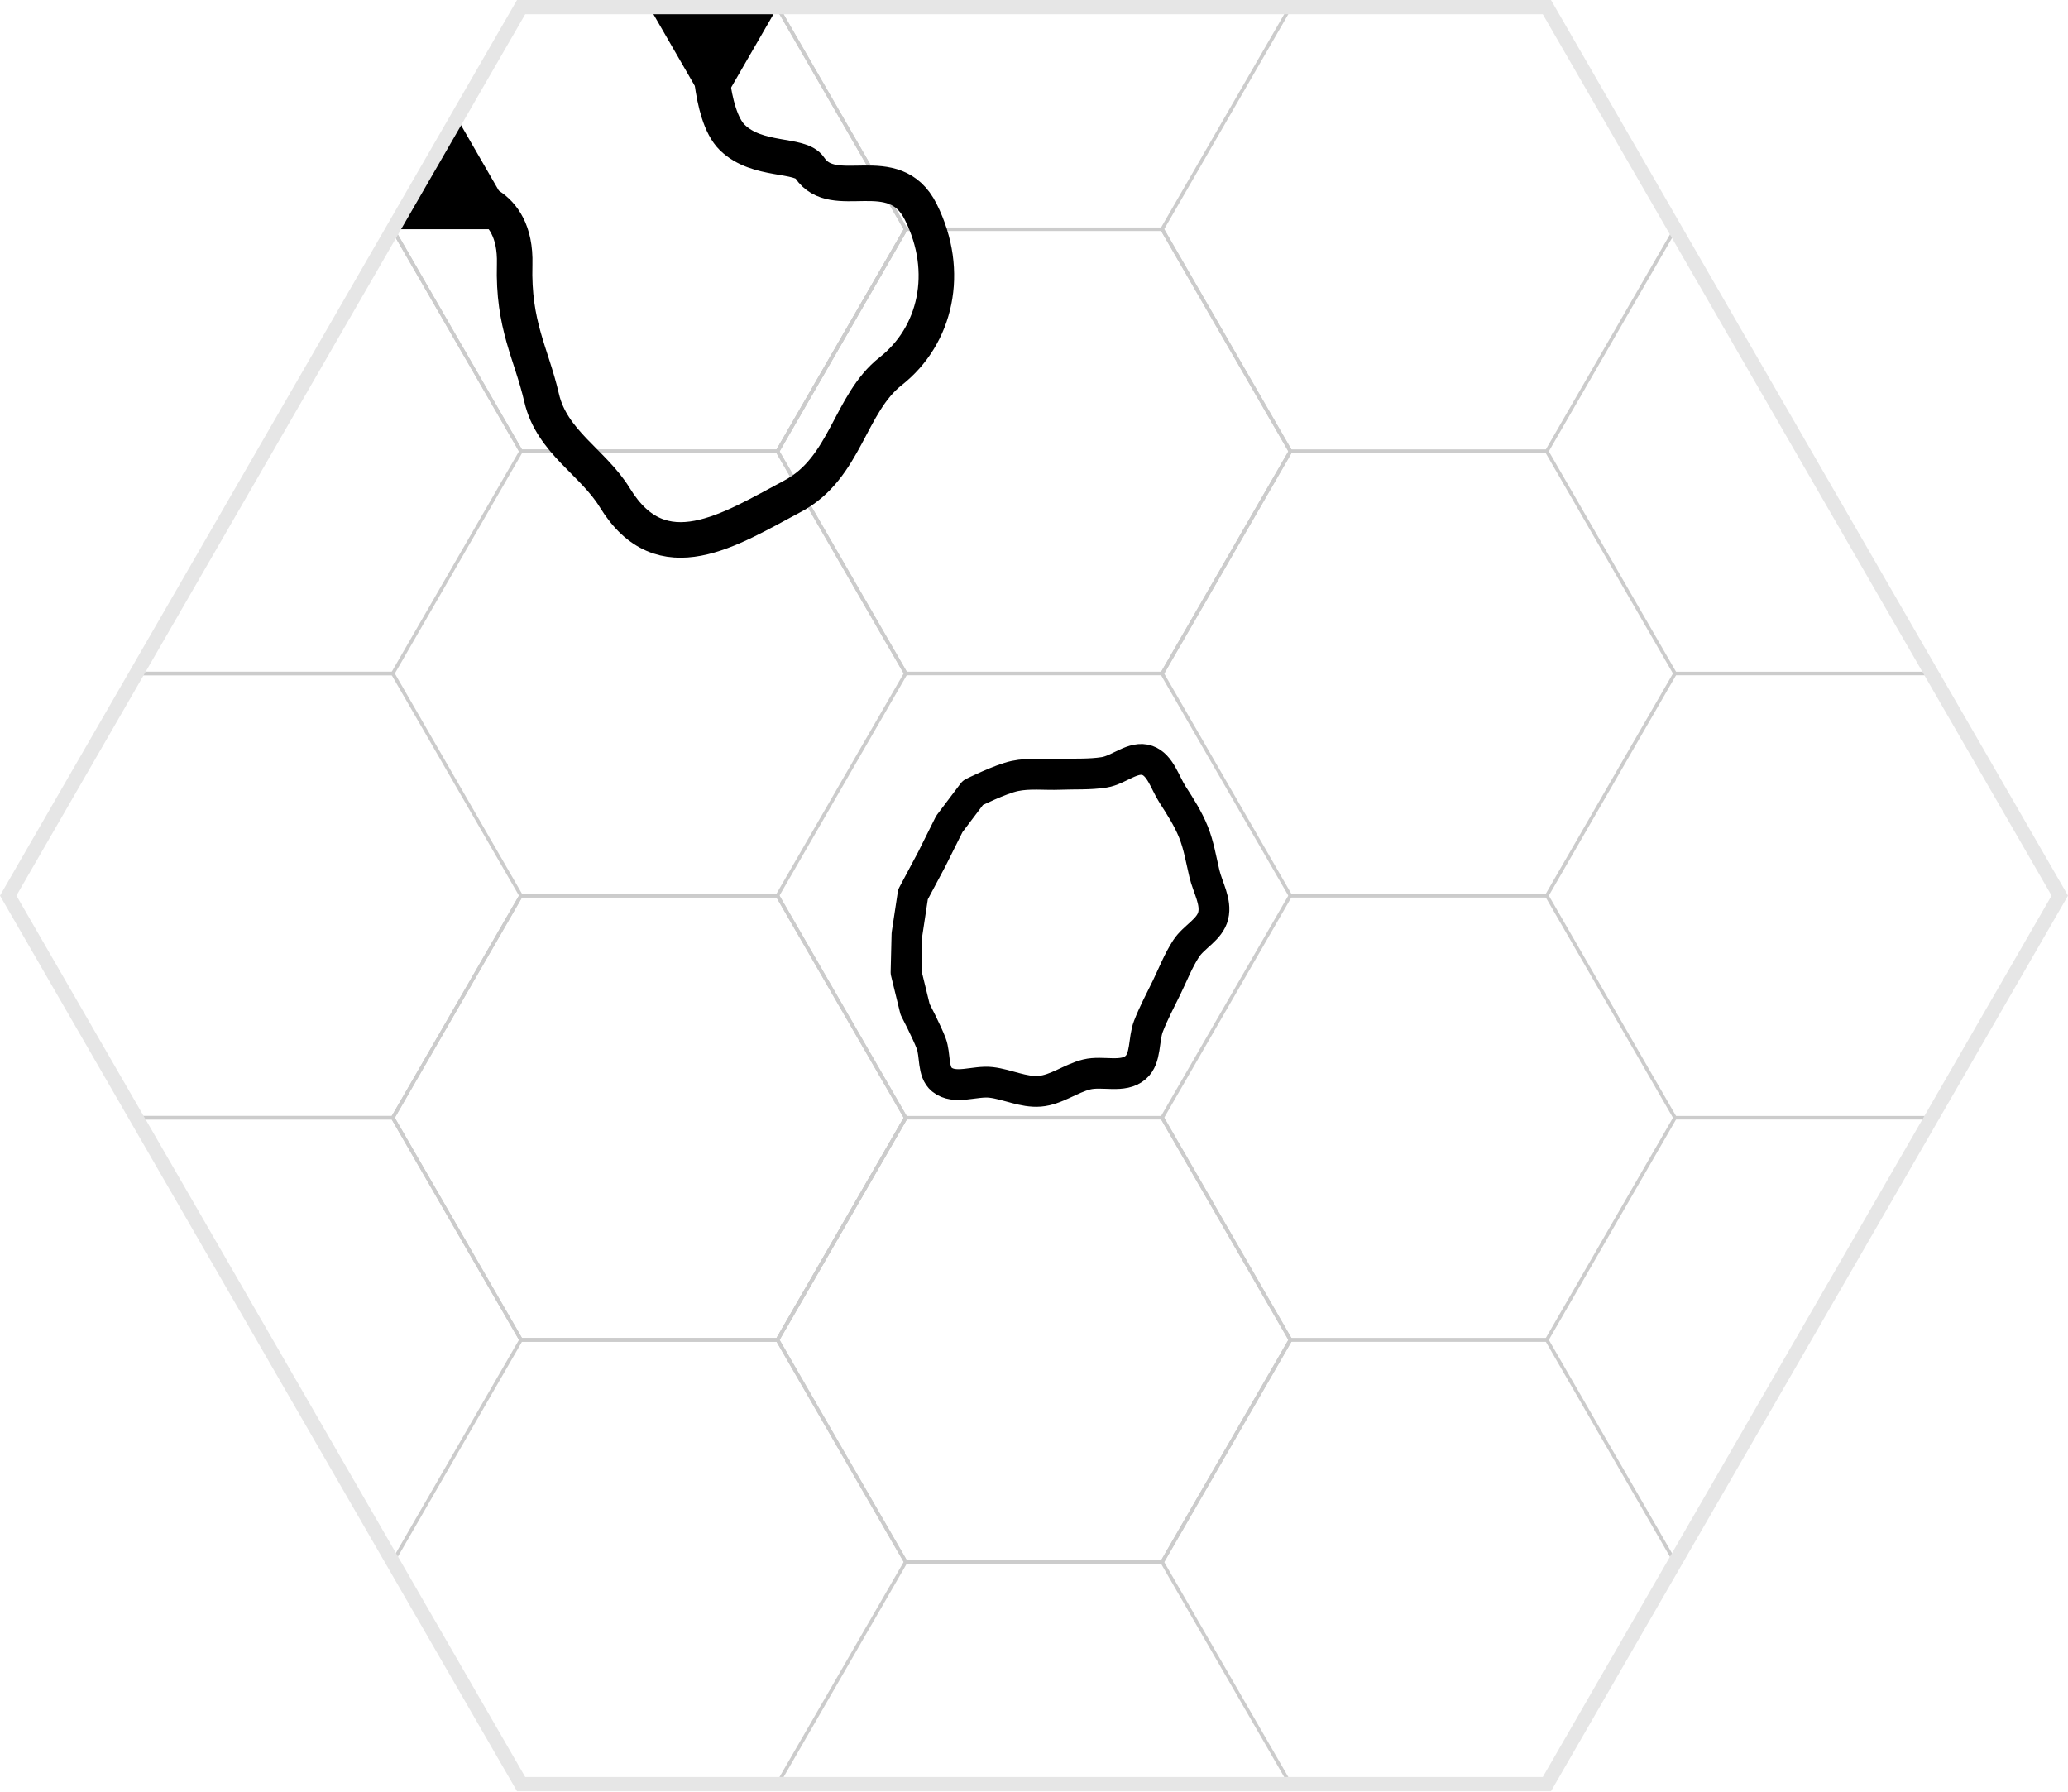
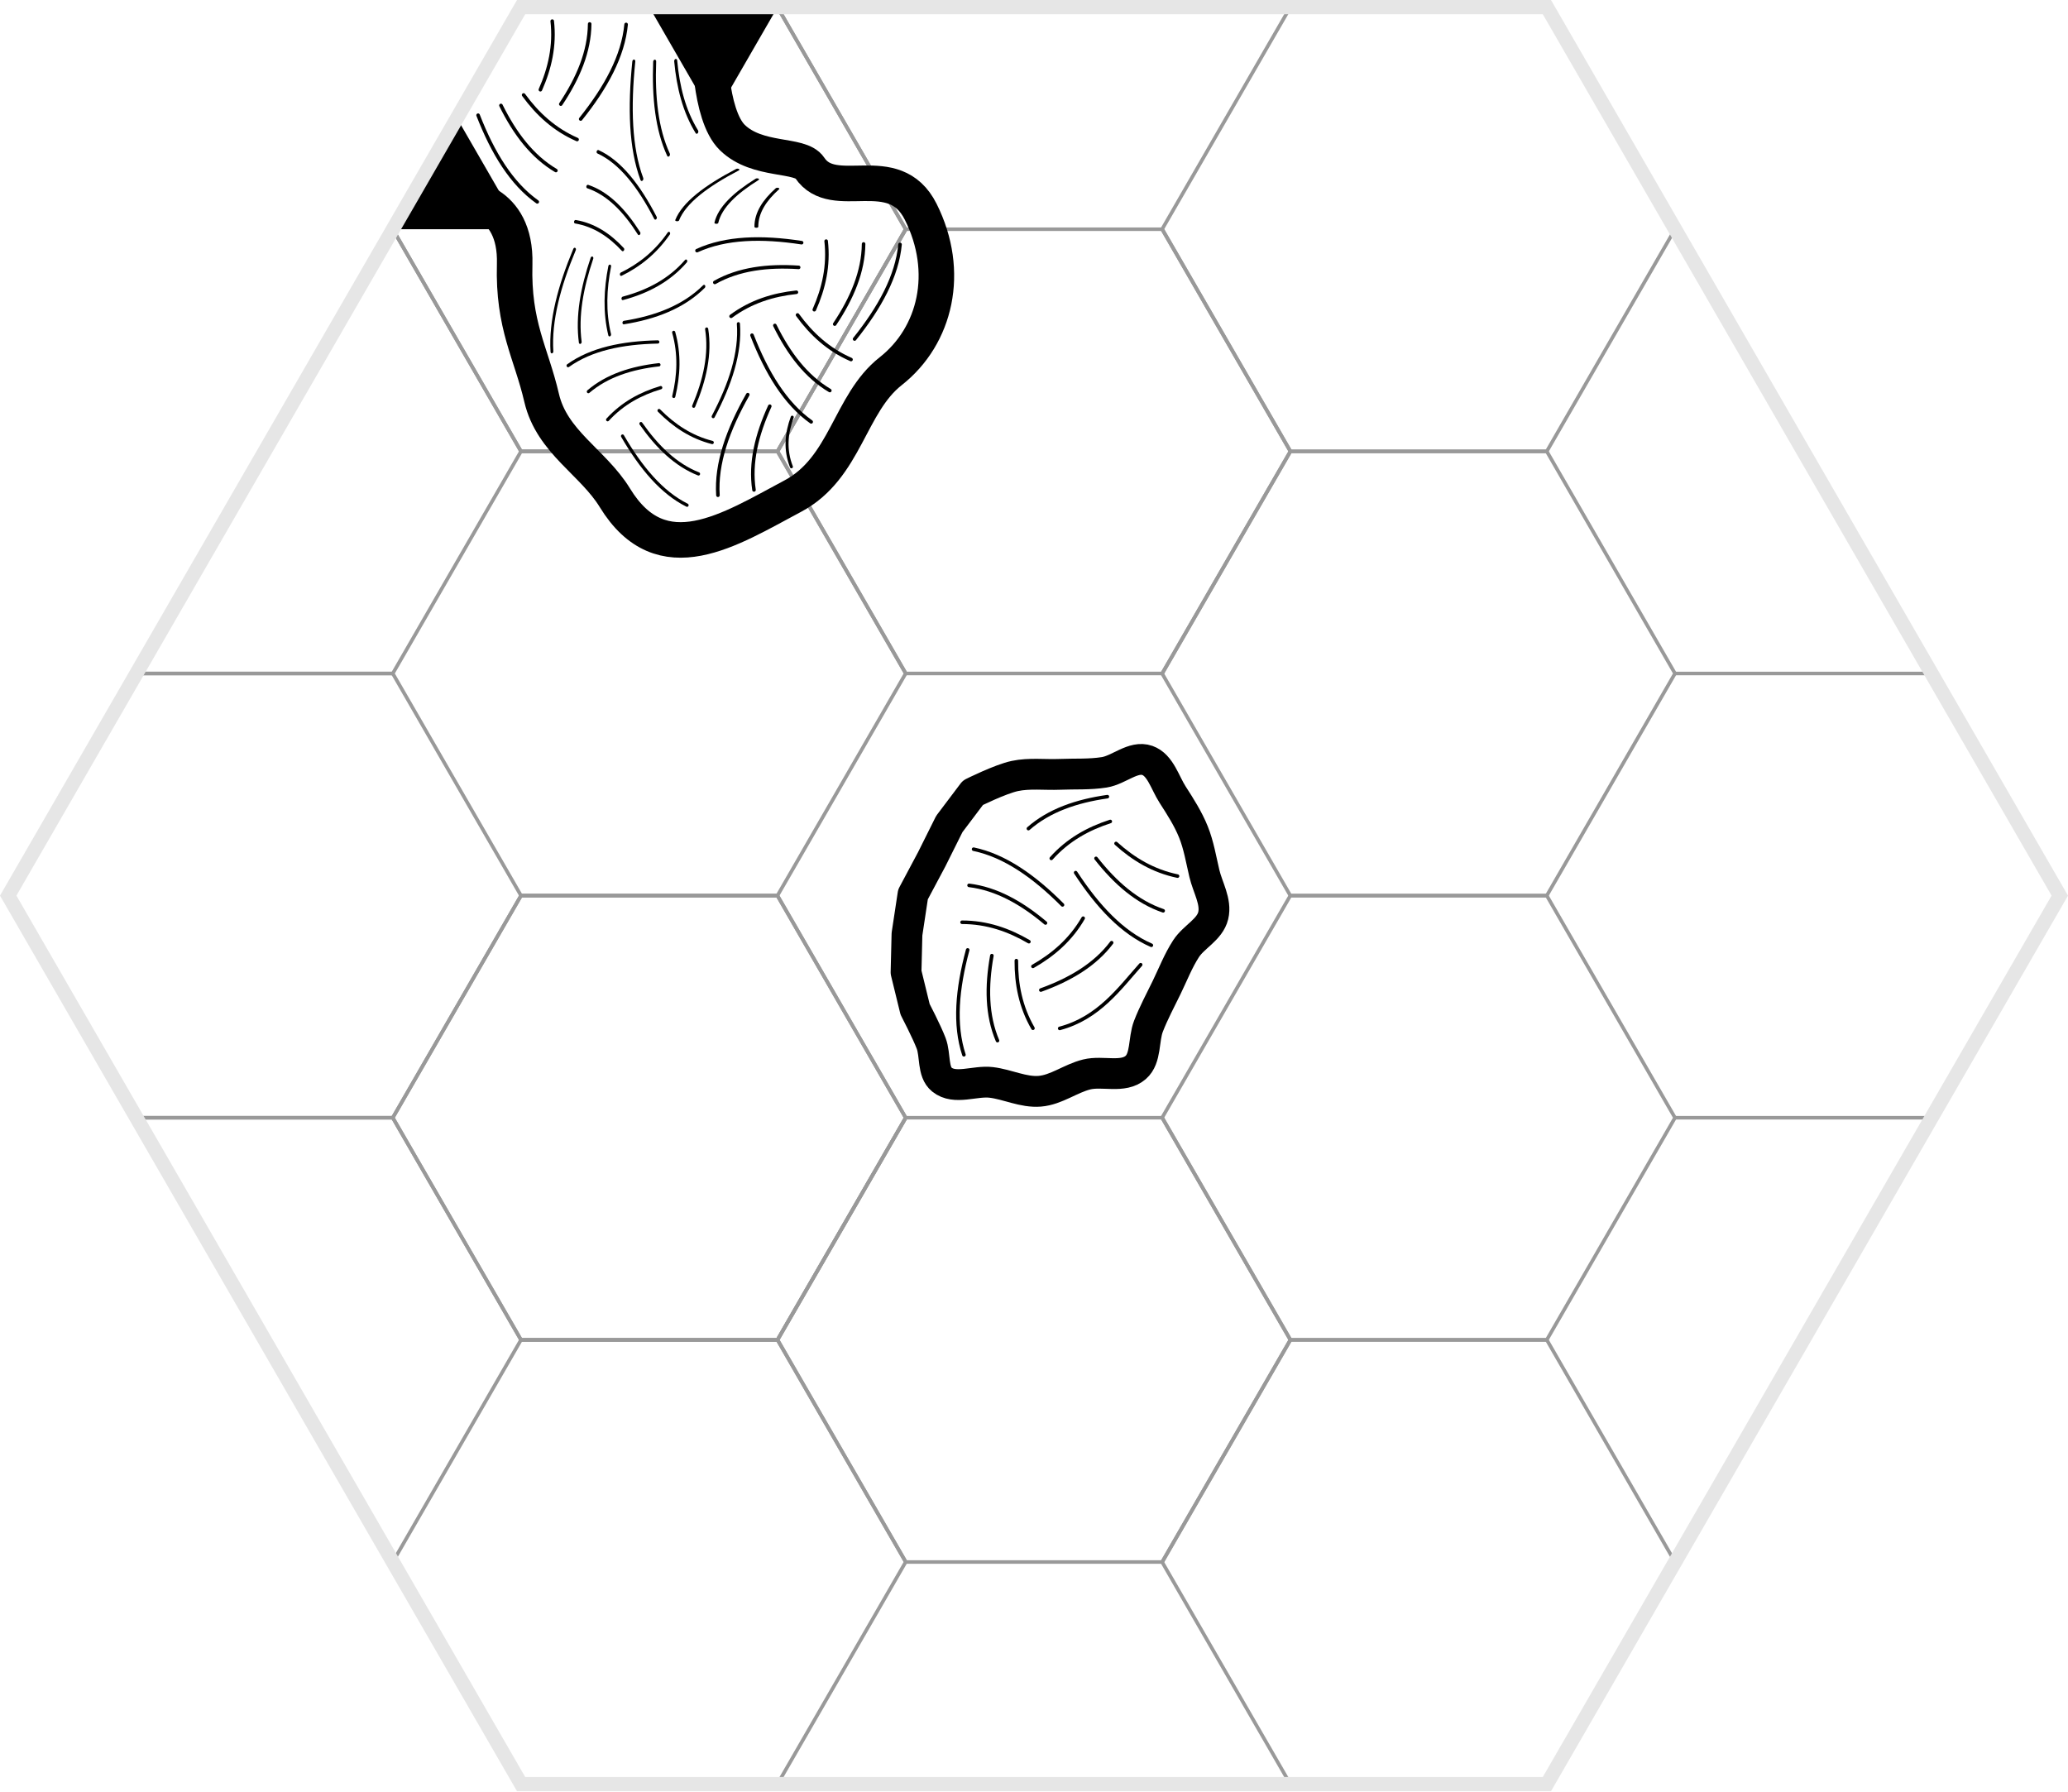
<svg xmlns="http://www.w3.org/2000/svg" xmlns:xlink="http://www.w3.org/1999/xlink" width="116.394mm" height="100.8mm" viewBox="0 0 439.914 380.976" version="1.1" id="svg1">
  <defs id="defs1" />
  <g id="layer4" style="display:inline" transform="translate(-17.15183,-17.38583)">
-     <path style="display:inline;fill:none;stroke:#cccccc;stroke-width:0.866;stroke-dasharray:none" id="path6-7-2" d="m 126.955,537.48 -62.519,0 -31.259,-54.143 31.259,-54.143 62.519,0 31.259,54.143 z" transform="matrix(0.8725703,0,0,0.872584,153.6224,-119.3899)" />
-     <path style="display:inline;fill:none;stroke:#cccccc;stroke-width:0.866;stroke-dasharray:none" id="path6-7-3" d="m 126.955,537.48 -62.519,0 -31.259,-54.143 31.259,-54.143 62.519,0 31.259,54.143 z" transform="matrix(0.8725703,0,0,0.872584,71.75784,-166.634)" />
-     <path style="display:inline;fill:none;stroke:#cccccc;stroke-width:0.756" d="M 100.732,255.118 H 46.178" id="path6-5-2-6-8-3-6-0" />
+     <path style="display:inline;fill:none;stroke:#999999;stroke-width:0.866;stroke-dasharray:none" id="path6-7-2" d="m 126.955,537.48 -62.519,0 -31.259,-54.143 31.259,-54.143 62.519,0 31.259,54.143 z" transform="matrix(0.8725703,0,0,0.872584,153.6224,-119.3899)" />
+     <path style="display:inline;fill:none;stroke:#999999;stroke-width:0.866;stroke-dasharray:none" id="path6-7-3" d="m 126.955,537.48 -62.519,0 -31.259,-54.143 31.259,-54.143 62.519,0 31.259,54.143 z" transform="matrix(0.8725703,0,0,0.872584,71.75784,-166.634)" />
+     <path style="display:inline;fill:none;stroke:#999999;stroke-width:0.756" d="M 100.732,255.118 H 46.178" id="path6-5-2-6-8-3-6-0" />
    <use x="0" y="0" xlink:href="#path6-7-3" id="use5" style="display:inline" />
    <use x="0" y="0" xlink:href="#path6-7-3" transform="translate(0,94.48817)" id="use6" style="display:inline" />
    <use x="0" y="0" xlink:href="#path6-7-3" transform="translate(163.6557)" id="use7" style="display:inline" />
    <use x="0" y="0" xlink:href="#path6-7-3" transform="translate(163.6557,94.48817)" id="use8" style="display:inline" />
    <use x="0" y="0" xlink:href="#path6-5-2-6-8-3-6-0" id="use13" style="display:inline" />
    <use x="0" y="0" xlink:href="#path6-5-2-6-8-3-6-0" transform="translate(327.3222)" id="use14" style="display:inline" />
  </g>
  <g id="layer2" style="display:inline" transform="translate(-17.15183,-17.38583)">
-     <path style="display:inline;fill:none;stroke:#cccccc;stroke-width:0.866;stroke-dasharray:none" id="path6-5" d="m 126.955,537.48 -62.519,0 -31.259,-54.143 31.259,-54.143 62.519,0 31.259,54.143 z" transform="matrix(0.8725704,0,0,0.872584,153.6224,-308.3663)" />
-     <path style="display:inline;fill:none;stroke:#cccccc;stroke-width:0.866;stroke-dasharray:none" id="path6" d="m 126.955,537.48 -62.519,0 -31.259,-54.143 31.259,-54.143 62.519,0 31.259,54.143 z" transform="matrix(0.8725703,0,0,0.872584,71.75784,-355.6104)" />
-     <path style="display:inline;fill:none;stroke:#cccccc;stroke-width:0.756" d="M 100.732,160.63 H 46.178" id="path6-5-2-6-8-3-6" />
+     <path style="display:inline;fill:none;stroke:#999999;stroke-width:0.866;stroke-dasharray:none" id="path6-5" d="m 126.955,537.48 -62.519,0 -31.259,-54.143 31.259,-54.143 62.519,0 31.259,54.143 z" transform="matrix(0.8725704,0,0,0.872584,153.6224,-308.3663)" />
+     <path style="display:inline;fill:none;stroke:#999999;stroke-width:0.866;stroke-dasharray:none" id="path6" d="m 126.955,537.48 -62.519,0 -31.259,-54.143 31.259,-54.143 62.519,0 31.259,54.143 z" transform="matrix(0.8725703,0,0,0.872584,71.75784,-355.6104)" />
+     <path style="display:inline;fill:none;stroke:#999999;stroke-width:0.756" d="M 100.732,160.63 H 46.178" id="path6-5-2-6-8-3-6" />
    <use x="0" y="0" xlink:href="#path6" id="use1" style="display:inline" />
    <use x="0" y="0" xlink:href="#path6" transform="translate(0,94.48817)" id="use2" style="display:inline" />
    <use x="0" y="0" xlink:href="#path6" transform="translate(163.6557)" id="use3" style="display:inline" />
    <use x="0" y="0" xlink:href="#path6" transform="translate(163.6557,94.48817)" id="use4" style="display:inline" />
    <use x="0" y="0" xlink:href="#path6-5-2-6-8-3-6" id="use11" style="display:inline" />
    <use x="0" y="0" xlink:href="#path6-5-2-6-8-3-6" transform="translate(327.3222)" id="use12" style="display:inline" />
  </g>
-   <g id="layer13" transform="translate(-17.15183,-17.38583)">
+   <g id="layer13" style="display:inline" transform="translate(-17.15183,-17.38583)">
    <g id="use25" style="display:inline" transform="rotate(-60,237.1106,207.8741)">
      <path style="display:inline;fill:#000000;stroke-width:30.236;stroke-linecap:square;stroke-linejoin:round" id="path26" d="m 423.865,129.839 -47.595,-82.437 95.19,-3e-6 z" transform="matrix(0.2865508,0,0,0.286546,183.8421,5.314961)" />
      <path style="display:none;fill:#000000;stroke-width:30.236;stroke-linecap:square;stroke-linejoin:round" id="path74" d="m 423.865,129.839 -47.595,-82.437 95.19,-3e-6 z" transform="matrix(0.2865508,0,0,0.286546,47.45873,5.313323)" />
      <path style="display:none;fill:#000000;stroke-width:30.236;stroke-linecap:square;stroke-linejoin:round" id="path32" d="m 423.865,129.839 -47.595,-82.437 95.19,-3e-6 z" transform="matrix(0.1432754,-0.2481603,0.2481561,0.143273,35.05497,152.7264)" />
      <path style="display:none;fill:#000000;stroke-width:30.236;stroke-linecap:square;stroke-linejoin:round" id="path76" d="m 423.865,129.839 -47.595,-82.437 95.19,-3e-6 z" transform="matrix(0.1432754,-0.2481603,0.2481561,0.143273,-33.13718,270.8354)" />
      <path style="display:none;fill:#000000;stroke-width:30.236;stroke-linecap:square;stroke-linejoin:round" id="path38" d="m 423.865,129.839 -47.595,-82.437 95.19,-3e-6 z" transform="matrix(-0.1432754,-0.2481603,0.2481561,-0.143273,88.32348,355.2855)" />
      <path style="display:none;fill:#000000;stroke-width:30.236;stroke-linecap:square;stroke-linejoin:round" id="path78" d="m 423.865,129.839 -47.595,-82.437 95.19,-3e-6 z" transform="matrix(-0.1432754,-0.2481603,0.2481561,-0.143273,156.5137,473.3945)" />
      <path style="display:none;fill:#000000;stroke-width:30.236;stroke-linecap:square;stroke-linejoin:round" id="path52" d="m 423.865,129.839 -47.595,-82.437 95.19,-3e-6 z" transform="matrix(-0.2865508,0,0,-0.286546,290.3791,410.4332)" />
      <path style="display:none;fill:#000000;stroke-width:30.236;stroke-linecap:square;stroke-linejoin:round" id="path80" d="m 423.865,129.839 -47.595,-82.437 95.19,-3e-6 z" transform="matrix(-0.2865508,0,0,-0.286546,426.7605,410.4316)" />
      <path style="display:none;fill:#000000;stroke-width:30.236;stroke-linecap:square;stroke-linejoin:round" id="path58" d="m 423.865,129.839 -47.595,-82.437 95.19,-3e-6 z" transform="matrix(-0.1432754,0.2481603,-0.2481561,-0.143273,439.1662,263.0217)" />
      <path style="display:none;fill:#000000;stroke-width:30.236;stroke-linecap:square;stroke-linejoin:round" id="path82" d="m 423.865,129.839 -47.595,-82.437 95.19,-3e-6 z" transform="matrix(-0.1432754,0.2481603,-0.2481561,-0.143273,507.3564,144.9095)" />
      <path style="display:none;fill:#000000;stroke-width:30.236;stroke-linecap:square;stroke-linejoin:round" id="path64" d="m 423.865,129.839 -47.595,-82.437 95.19,-3e-6 z" transform="matrix(0.1432754,0.2481603,-0.2481561,0.143273,385.8976,60.46263)" />
      <path style="display:inline;fill:#000000;stroke-width:30.236;stroke-linecap:square;stroke-linejoin:round" id="path84" d="m 423.865,129.839 -47.595,-82.437 95.19,-3e-6 z" transform="matrix(0.1432754,0.2481603,-0.2481561,0.143273,317.7055,-57.6496)" />
    </g>
  </g>
  <g id="layer14" style="display:inline" transform="translate(-17.15183,-17.38583)">
-     <g id="g1">
+     <g id="g1" style="display:inline">
      <path style="display:inline;fill:none;stroke:#000000;stroke-width:7.559;stroke-linecap:square;stroke-linejoin:round;stroke-dasharray:none" d="m 115.612,59.263 c 0,0 11.42,0.273 11.022,14.326 -0.37,13.041 3.511,18.826 5.737,28.422 2.179,9.391 10.953,13.684 15.578,21.247 9.971,16.304 24.479,6.76 37.856,-0.359 11.271,-5.998 12.023,-19.648 20.816,-26.557 9.577,-7.525 12.808,-21.111 6.387,-33.921 -5.695,-11.363 -18.485,-1.658 -23.619,-9.357 -2.049,-3.073 -11.099,-1.199 -16.456,-6.43 -5.002,-4.884 -4.858,-20.402 -4.858,-20.402" id="path15" />
      <path style="display:inline;fill:none;stroke:#000000;stroke-width:6.55;stroke-linecap:round;stroke-linejoin:round" d="m 224.108,185.997 -5.016,6.648 -3.742,7.503 -3.984,7.476 -1.278,8.445 -0.199,8.116 1.924,7.868 c 0,0 2.467,4.739 3.42,7.238 0.953,2.499 0.245,6.054 2.278,7.71 2.758,2.247 7.01,0.186 10.488,0.601 3.479,0.414 6.857,2.17 10.347,1.881 3.501,-0.289 6.547,-2.721 9.964,-3.569 3.416,-0.847 7.746,0.86 10.437,-1.49 2.26,-1.975 1.61,-5.925 2.712,-8.776 1.103,-2.85 2.556,-5.54 3.886,-8.282 1.336,-2.753 2.453,-5.649 4.111,-8.205 1.659,-2.556 5.055,-4.04 5.777,-7.032 0.715,-2.963 -1.178,-5.987 -1.879,-8.954 -0.702,-2.966 -1.196,-6.021 -2.33,-8.838 -1.136,-2.822 -2.79,-5.398 -4.427,-7.939 -1.637,-2.541 -2.594,-6.289 -5.375,-7.275 -2.992,-1.061 -6.041,2.031 -9.166,2.527 -3.124,0.496 -6.314,0.302 -9.472,0.432 -3.183,0.131 -6.43,-0.311 -9.552,0.351 -3.122,0.662 -8.924,3.564 -8.924,3.564 v 0 0 0 0" id="path22" />
+       <g id="g64-6" style="display:inline" transform="translate(-83.89874,48.9888)">
+         <g id="g62-3-8-8" transform="rotate(-18.13811,228.6003,9.912082)">
+           <g id="g61-79-1-9">
+             <path style="fill:none;stroke:#000000;stroke-width:0.756;stroke-linecap:round;stroke-linejoin:round;stroke-dasharray:none" d="m 275.189,184.015 c -3.869,-7.673 -8.448,-13.79 -14.29,-17.148 m 2.945,17.917" id="path24-5-7-1-0-2-8" />
+             <path style="display:inline;fill:none;stroke:#000000;stroke-width:0.756;stroke-linecap:round;stroke-linejoin:round;stroke-dasharray:none" d="m 270.546,186.545 c -3.508,-5.669 -7.662,-10.188 -12.959,-12.669 m 2.671,13.237" id="path24-3-3-6-0-5-6-4" />
+             <path style="display:inline;fill:none;stroke:#000000;stroke-width:0.756;stroke-linecap:round;stroke-linejoin:round;stroke-dasharray:none" d="m 265.959,189.226 c -3.311,-3.738 -7.23,-6.718 -12.229,-8.354 m 2.52,8.729" id="path24-0-9-0-3-69-9-3" />
+           </g>
+           <g id="g61-7-81-5-6" transform="rotate(120,264.0314,191.6163)">
+             <path style="fill:none;stroke:#000000;stroke-width:0.756;stroke-linecap:round;stroke-linejoin:round;stroke-dasharray:none" d="m 277.702,180.943 c -3.869,-7.673 -10.962,-10.718 -16.804,-14.075" id="path24-5-7-1-7-0-0-1" />
+             <path style="display:inline;fill:none;stroke:#000000;stroke-width:0.756;stroke-linecap:round;stroke-linejoin:round;stroke-dasharray:none" d="m 270.546,186.545 c -3.508,-5.669 -7.662,-10.188 -12.959,-12.669 m 2.671,13.237" id="path24-3-3-6-0-9-1-6-0" />
+             <path style="display:inline;fill:none;stroke:#000000;stroke-width:0.756;stroke-linecap:round;stroke-linejoin:round;stroke-dasharray:none" d="m 265.959,189.226 c -3.311,-3.738 -7.23,-6.718 -12.229,-8.354 m 2.52,8.729" id="path24-0-9-0-3-2-60-7-2" />
+           </g>
+           <g id="g61-7-2-7-9-3" transform="rotate(-120,264.9267,191.8192)">
+             <path style="fill:none;stroke:#000000;stroke-width:0.756;stroke-linecap:round;stroke-linejoin:round;stroke-dasharray:none" d="m 275.189,184.015 c -3.869,-7.673 -8.448,-13.79 -14.29,-17.148 m 2.945,17.917" id="path24-5-7-1-7-2-4-3-5" />
+             <path style="display:inline;fill:none;stroke:#000000;stroke-width:0.756;stroke-linecap:round;stroke-linejoin:round;stroke-dasharray:none" d="m 270.546,186.545 c -3.508,-5.669 -7.662,-10.188 -12.959,-12.669 m 2.671,13.237" id="path24-3-3-6-0-9-5-4-3-3" />
+             <path style="display:inline;fill:none;stroke:#000000;stroke-width:0.756;stroke-linecap:round;stroke-linejoin:round;stroke-dasharray:none" d="m 265.959,189.226 c -3.311,-3.738 -7.23,-6.718 -12.229,-8.354 m 2.52,8.729" id="path24-0-9-0-3-2-6-4-6-4" />
+           </g>
+         </g>
+         <g id="g62-3-8-1-0" transform="rotate(-66.37567,266.349,111.6827)">
+           <g id="g61-79-1-1-8">
+             <path style="display:inline;fill:none;stroke:#000000;stroke-width:0.756;stroke-linecap:round;stroke-linejoin:round;stroke-dasharray:none" d="m 270.546,186.545 c -3.508,-5.669 -7.662,-10.188 -12.959,-12.669 m 2.671,13.237" id="path24-3-3-6-0-5-6-5-2" />
+             <path style="display:inline;fill:none;stroke:#000000;stroke-width:0.756;stroke-linecap:round;stroke-linejoin:round;stroke-dasharray:none" d="m 265.959,189.226 c -3.311,-3.738 -7.23,-6.718 -12.229,-8.354 m 2.52,8.729" id="path24-0-9-0-3-69-9-2-2" />
+           </g>
+           <g id="g61-7-2-7-9-9-5" transform="rotate(-120,264.9267,191.8192)">
+             <path style="fill:none;stroke:#000000;stroke-width:0.756;stroke-linecap:round;stroke-linejoin:round;stroke-dasharray:none" d="m 275.189,184.015 c -3.869,-7.673 -8.448,-13.79 -14.29,-17.148 m 2.945,17.917" id="path24-5-7-1-7-2-4-3-4-3" />
+             <path style="display:inline;fill:none;stroke:#000000;stroke-width:0.756;stroke-linecap:round;stroke-linejoin:round;stroke-dasharray:none" d="m 270.546,186.545 c -3.508,-5.669 -7.662,-10.188 -12.959,-12.669 m 2.671,13.237" id="path24-3-3-6-0-9-5-4-3-5-5" />
+             <path style="display:inline;fill:none;stroke:#000000;stroke-width:0.756;stroke-linecap:round;stroke-linejoin:round;stroke-dasharray:none" d="m 265.959,189.226 c -3.311,-3.738 -7.23,-6.718 -12.229,-8.354 m 2.52,8.729" id="path24-0-9-0-3-2-6-4-6-1-3" />
+           </g>
+         </g>
+       </g>
+       <g id="g7">
+         <g id="g62-40" transform="rotate(-54.53207,119.8566,211.4062)" style="display:inline">
+           <g id="g61-794">
+             <path style="fill:none;stroke:#000000;stroke-width:0.756;stroke-linecap:round;stroke-linejoin:round;stroke-dasharray:none" d="m 275.189,184.015 c -3.869,-7.673 -8.448,-13.79 -14.29,-17.148 m 2.945,17.917" id="path24-5-7-1-6" />
+             <path style="display:inline;fill:none;stroke:#000000;stroke-width:0.756;stroke-linecap:round;stroke-linejoin:round;stroke-dasharray:none" d="m 270.546,186.545 c -3.508,-5.669 -7.662,-10.188 -12.959,-12.669 m 2.671,13.237" id="path24-3-3-6-0-8" />
+             <path style="display:inline;fill:none;stroke:#000000;stroke-width:0.756;stroke-linecap:round;stroke-linejoin:round;stroke-dasharray:none" d="m 265.959,189.226 c -3.311,-3.738 -7.23,-6.718 -12.229,-8.354 m 2.52,8.729" id="path24-0-9-0-3-5" />
+           </g>
+           <g id="g61-7-1" transform="rotate(120,264.0314,191.6163)">
+             <path style="fill:none;stroke:#000000;stroke-width:0.756;stroke-linecap:round;stroke-linejoin:round;stroke-dasharray:none" d="m 275.189,184.015 c -3.869,-7.673 -8.448,-13.79 -14.29,-17.148 m 2.945,17.917" id="path24-5-7-1-7-53" />
+             <path style="display:inline;fill:none;stroke:#000000;stroke-width:0.756;stroke-linecap:round;stroke-linejoin:round;stroke-dasharray:none" d="m 270.546,186.545 c -3.508,-5.669 -7.662,-10.188 -12.959,-12.669 m 2.671,13.237" id="path24-3-3-6-0-9-6" />
+             <path style="display:inline;fill:none;stroke:#000000;stroke-width:0.756;stroke-linecap:round;stroke-linejoin:round;stroke-dasharray:none" d="m 265.959,189.226 c -3.311,-3.738 -7.23,-6.718 -12.229,-8.354 m 2.52,8.729" id="path24-0-9-0-3-2-67" />
+           </g>
+           <g id="g61-7-2-36" transform="rotate(-120,264.9267,191.8192)">
+             <path style="fill:none;stroke:#000000;stroke-width:0.756;stroke-linecap:round;stroke-linejoin:round;stroke-dasharray:none" d="m 275.189,184.015 c -3.869,-7.673 -8.448,-13.79 -14.29,-17.148 m 2.945,17.917" id="path24-5-7-1-7-2-8" />
+             <path style="display:inline;fill:none;stroke:#000000;stroke-width:0.756;stroke-linecap:round;stroke-linejoin:round;stroke-dasharray:none" d="m 270.546,186.545 c -3.508,-5.669 -7.662,-10.188 -12.959,-12.669 m 2.671,13.237" id="path24-3-3-6-0-9-5-91" />
+             <path style="display:inline;fill:none;stroke:#000000;stroke-width:0.756;stroke-linecap:round;stroke-linejoin:round;stroke-dasharray:none" d="m 265.959,189.226 c -3.311,-3.738 -7.23,-6.718 -12.229,-8.354 m 2.52,8.729" id="path24-0-9-0-3-2-6-48" />
+           </g>
+         </g>
+         <g id="g61-7-2-36-4" transform="rotate(-123.6738,203.5703,169.1592)" style="display:inline">
+           <path style="fill:none;stroke:#000000;stroke-width:0.756;stroke-linecap:round;stroke-linejoin:round;stroke-dasharray:none" d="m 275.189,184.015 c -3.869,-7.673 -8.448,-13.79 -14.29,-17.148 m 2.945,17.917" id="path24-5-7-1-7-2-8-9" />
+           <path style="display:inline;fill:none;stroke:#000000;stroke-width:0.756;stroke-linecap:round;stroke-linejoin:round;stroke-dasharray:none" d="m 270.546,186.545 c -3.508,-5.669 -7.662,-10.188 -12.959,-12.669 m 2.671,13.237" id="path24-3-3-6-0-9-5-91-5" />
+           <path style="display:inline;fill:none;stroke:#000000;stroke-width:0.638;stroke-linecap:round;stroke-linejoin:round;stroke-dasharray:none" d="m 265.959,189.226 c -2.158,-2.97 -4.903,-5.168 -8.692,-5.997 m 0.863,7.625" id="path24-0-9-0-3-2-6-48-4" />
+         </g>
+         <g id="g62-40-1" transform="matrix(-0.8793472,0.07051845,-0.06767381,-0.9163101,404.0206,259.3412)" style="display:inline">
+           <g id="g61-794-6">
+             <path style="fill:none;stroke:#000000;stroke-width:0.756;stroke-linecap:round;stroke-linejoin:round;stroke-dasharray:none" d="m 275.189,184.015 c -3.869,-7.673 -8.448,-13.79 -14.29,-17.148 m 2.945,17.917" id="path24-5-7-1-6-7" />
+             <path style="display:inline;fill:none;stroke:#000000;stroke-width:0.756;stroke-linecap:round;stroke-linejoin:round;stroke-dasharray:none" d="m 270.546,186.545 c -3.508,-5.669 -7.662,-10.188 -12.959,-12.669 m 2.671,13.237" id="path24-3-3-6-0-8-1" />
+             <path style="display:inline;fill:none;stroke:#000000;stroke-width:0.756;stroke-linecap:round;stroke-linejoin:round;stroke-dasharray:none" d="m 265.959,189.226 c -3.311,-3.738 -7.23,-6.718 -12.229,-8.354 m 2.52,8.729" id="path24-0-9-0-3-5-5" />
+           </g>
+           <g id="g61-7-1-4" transform="rotate(120,264.0314,191.6163)">
+             <path style="fill:none;stroke:#000000;stroke-width:0.756;stroke-linecap:round;stroke-linejoin:round;stroke-dasharray:none" d="m 275.189,184.015 c -3.869,-7.673 -8.448,-13.79 -14.29,-17.148 m 2.945,17.917" id="path24-5-7-1-7-53-6" />
+             <path style="display:inline;fill:none;stroke:#000000;stroke-width:0.756;stroke-linecap:round;stroke-linejoin:round;stroke-dasharray:none" d="m 270.546,186.545 c -3.508,-5.669 -7.662,-10.188 -12.959,-12.669 m 2.671,13.237" id="path24-3-3-6-0-9-6-4" />
+             <path style="display:inline;fill:none;stroke:#000000;stroke-width:0.756;stroke-linecap:round;stroke-linejoin:round;stroke-dasharray:none" d="m 265.959,189.226 c -3.311,-3.738 -7.23,-6.718 -12.229,-8.354 m 2.52,8.729" id="path24-0-9-0-3-2-67-8" />
+           </g>
+           <g id="g61-7-2-36-7" transform="rotate(-120,264.9267,191.8192)">
+             <path style="fill:none;stroke:#000000;stroke-width:0.756;stroke-linecap:round;stroke-linejoin:round;stroke-dasharray:none" d="m 275.189,184.015 c -3.869,-7.673 -8.448,-13.79 -14.29,-17.148 m 2.945,17.917" id="path24-5-7-1-7-2-8-0" />
+             <path style="display:inline;fill:none;stroke:#000000;stroke-width:0.756;stroke-linecap:round;stroke-linejoin:round;stroke-dasharray:none" d="m 270.546,186.545 c -3.508,-5.669 -7.662,-10.188 -12.959,-12.669 m 2.671,13.237" id="path24-3-3-6-0-9-5-91-7" />
+             <path style="display:inline;fill:none;stroke:#000000;stroke-width:0.756;stroke-linecap:round;stroke-linejoin:round;stroke-dasharray:none" d="m 265.959,189.226 c -3.311,-3.738 -7.23,-6.718 -12.229,-8.354 m 2.52,8.729" id="path24-0-9-0-3-2-6-48-9" />
+           </g>
+         </g>
+         <g id="g62-40-6" transform="matrix(0.7845059,-0.180341,0.05904918,0.9702211,-70.17065,-65.18192)" style="display:inline">
+           <g id="g61-794-5">
+             <path style="fill:none;stroke:#000000;stroke-width:0.756;stroke-linecap:round;stroke-linejoin:round;stroke-dasharray:none" d="m 275.189,184.015 c -3.869,-7.673 -8.448,-13.79 -14.29,-17.148 m 2.945,17.917" id="path24-5-7-1-6-3" />
+             <path style="display:inline;fill:none;stroke:#000000;stroke-width:0.756;stroke-linecap:round;stroke-linejoin:round;stroke-dasharray:none" d="m 270.546,186.545 c -3.508,-5.669 -7.662,-10.188 -12.959,-12.669 m 2.671,13.237" id="path24-3-3-6-0-8-9" />
+             <path style="display:inline;fill:none;stroke:#000000;stroke-width:0.756;stroke-linecap:round;stroke-linejoin:round;stroke-dasharray:none" d="m 265.959,189.226 c -3.311,-3.738 -7.23,-6.718 -12.229,-8.354 m 2.52,8.729" id="path24-0-9-0-3-5-8" />
+           </g>
+           <g id="g61-7-1-44" transform="rotate(120,264.0314,191.6163)">
+             <path style="fill:none;stroke:#000000;stroke-width:0.756;stroke-linecap:round;stroke-linejoin:round;stroke-dasharray:none" d="m 275.189,184.015 c -3.869,-7.673 -8.448,-13.79 -14.29,-17.148 m 2.945,17.917" id="path24-5-7-1-7-53-9" />
+             <path style="display:inline;fill:none;stroke:#000000;stroke-width:0.756;stroke-linecap:round;stroke-linejoin:round;stroke-dasharray:none" d="m 270.546,186.545 c -3.508,-5.669 -7.662,-10.188 -12.959,-12.669 m 2.671,13.237" id="path24-3-3-6-0-9-6-49" />
+             <path style="display:inline;fill:none;stroke:#000000;stroke-width:0.756;stroke-linecap:round;stroke-linejoin:round;stroke-dasharray:none" d="m 265.959,189.226 c -3.311,-3.738 -7.23,-6.718 -12.229,-8.354 m 2.52,8.729" id="path24-0-9-0-3-2-67-89" />
+           </g>
+           <g id="g61-7-2-36-9" transform="rotate(-120,264.9267,191.8192)">
+             <path style="fill:none;stroke:#000000;stroke-width:0.756;stroke-linecap:round;stroke-linejoin:round;stroke-dasharray:none" d="m 275.189,184.015 c -3.869,-7.673 -8.448,-13.79 -14.29,-17.148 m 2.945,17.917" id="path24-5-7-1-7-2-8-4" />
+             <path style="display:inline;fill:none;stroke:#000000;stroke-width:0.756;stroke-linecap:round;stroke-linejoin:round;stroke-dasharray:none" d="m 270.546,186.545 c -3.508,-5.669 -7.662,-10.188 -12.959,-12.669 m 2.671,13.237" id="path24-3-3-6-0-9-5-91-6" />
+             <path style="display:inline;fill:none;stroke:#000000;stroke-width:0.756;stroke-linecap:round;stroke-linejoin:round;stroke-dasharray:none" d="m 265.959,189.226 c -3.311,-3.738 -7.23,-6.718 -12.229,-8.354 m 2.52,8.729" id="path24-0-9-0-3-2-6-48-8" />
+           </g>
+         </g>
+         <g id="g62-40-0" transform="rotate(-54.53207,45.32657,244.5391)" style="display:inline">
+           <g id="g61-7-1-2" transform="rotate(120,264.0314,191.6163)">
+             <path style="fill:none;stroke:#000000;stroke-width:0.756;stroke-linecap:round;stroke-linejoin:round;stroke-dasharray:none" d="m 275.189,184.015 c -3.869,-7.673 -8.448,-13.79 -14.29,-17.148 m 2.945,17.917" id="path24-5-7-1-7-53-2" />
+             <path style="display:inline;fill:none;stroke:#000000;stroke-width:0.756;stroke-linecap:round;stroke-linejoin:round;stroke-dasharray:none" d="m 270.546,186.545 c -3.508,-5.669 -7.662,-10.188 -12.959,-12.669 m 2.671,13.237" id="path24-3-3-6-0-9-6-6" />
+             <path style="display:inline;fill:none;stroke:#000000;stroke-width:0.756;stroke-linecap:round;stroke-linejoin:round;stroke-dasharray:none" d="m 265.959,189.226 c -3.311,-3.738 -7.23,-6.718 -12.229,-8.354 m 2.52,8.729" id="path24-0-9-0-3-2-67-9" />
+           </g>
+           <g id="g61-7-2-36-5" transform="rotate(-120,264.9267,191.8192)">
+             <path style="fill:none;stroke:#000000;stroke-width:0.756;stroke-linecap:round;stroke-linejoin:round;stroke-dasharray:none" d="m 275.189,184.015 c -3.869,-7.673 -8.448,-13.79 -14.29,-17.148 m 2.945,17.917" id="path24-5-7-1-7-2-8-6" />
+             <path style="display:inline;fill:none;stroke:#000000;stroke-width:0.756;stroke-linecap:round;stroke-linejoin:round;stroke-dasharray:none" d="m 270.546,186.545 c -3.508,-5.669 -7.662,-10.188 -12.959,-12.669 m 2.671,13.237" id="path24-3-3-6-0-9-5-91-59" />
+             <path style="display:inline;fill:none;stroke:#000000;stroke-width:0.756;stroke-linecap:round;stroke-linejoin:round;stroke-dasharray:none" d="m 265.959,189.226 c -3.311,-3.738 -7.23,-6.718 -12.229,-8.354 m 2.52,8.729" id="path24-0-9-0-3-2-6-48-5" />
+           </g>
+         </g>
+         <g id="g61-794-1" style="display:inline" transform="matrix(-0.3380145,-0.5398004,1.030267,-0.1771,77.46622,234.6108)">
+           <path style="fill:none;stroke:#000000;stroke-width:0.756;stroke-linecap:round;stroke-linejoin:round;stroke-dasharray:none" d="m 275.189,184.015 c -3.869,-7.673 -8.448,-13.79 -14.29,-17.148 m 2.945,17.917" id="path24-5-7-1-6-35" />
+           <path style="display:inline;fill:none;stroke:#000000;stroke-width:0.756;stroke-linecap:round;stroke-linejoin:round;stroke-dasharray:none" d="m 270.546,186.545 c -3.508,-5.669 -7.662,-10.188 -12.959,-12.669 m 2.671,13.237" id="path24-3-3-6-0-8-94" />
+           <path style="display:inline;fill:none;stroke:#000000;stroke-width:0.756;stroke-linecap:round;stroke-linejoin:round;stroke-dasharray:none" d="m 265.959,189.226 c -3.311,-3.738 -7.23,-6.718 -12.229,-8.354 m 2.52,8.729" id="path24-0-9-0-3-5-1" />
+         </g>
+         <g id="g61-7-2-36-8" transform="matrix(-0.6951752,-0.5493474,0.4794528,-0.9979647,255.0527,365.2966)" style="display:inline">
+           <path style="fill:none;stroke:#000000;stroke-width:0.756;stroke-linecap:round;stroke-linejoin:round;stroke-dasharray:none" d="m 275.189,184.015 c -3.869,-7.673 -8.448,-13.79 -14.29,-17.148 m 2.945,17.917" id="path24-5-7-1-7-2-8-94" />
+           <path style="display:inline;fill:none;stroke:#000000;stroke-width:0.756;stroke-linecap:round;stroke-linejoin:round;stroke-dasharray:none" d="m 270.546,186.545 c -3.508,-5.669 -7.662,-10.188 -12.959,-12.669 m 2.671,13.237" id="path24-3-3-6-0-9-5-91-50" />
+           <path style="display:inline;fill:none;stroke:#000000;stroke-width:0.756;stroke-linecap:round;stroke-linejoin:round;stroke-dasharray:none" d="m 265.959,189.226 c -3.311,-3.738 -7.23,-6.718 -12.229,-8.354 m 2.52,8.729" id="path24-0-9-0-3-2-6-48-0" />
+         </g>
+       </g>
    </g>
  </g>
  <g id="layer1" style="display:inline" transform="translate(-17.15183,-17.38583)">
    <path style="display:inline;fill:none;stroke:#e6e6e6;stroke-width:1.748;stroke-dasharray:none" id="path1" d="M 114.169,296.1 51.098,186.858 114.169,77.615 240.311,77.615 303.382,186.858 240.311,296.1 Z" transform="matrix(1.729883,0,0,1.729883,-69.49573,-115.3678)" />
  </g>
</svg>
